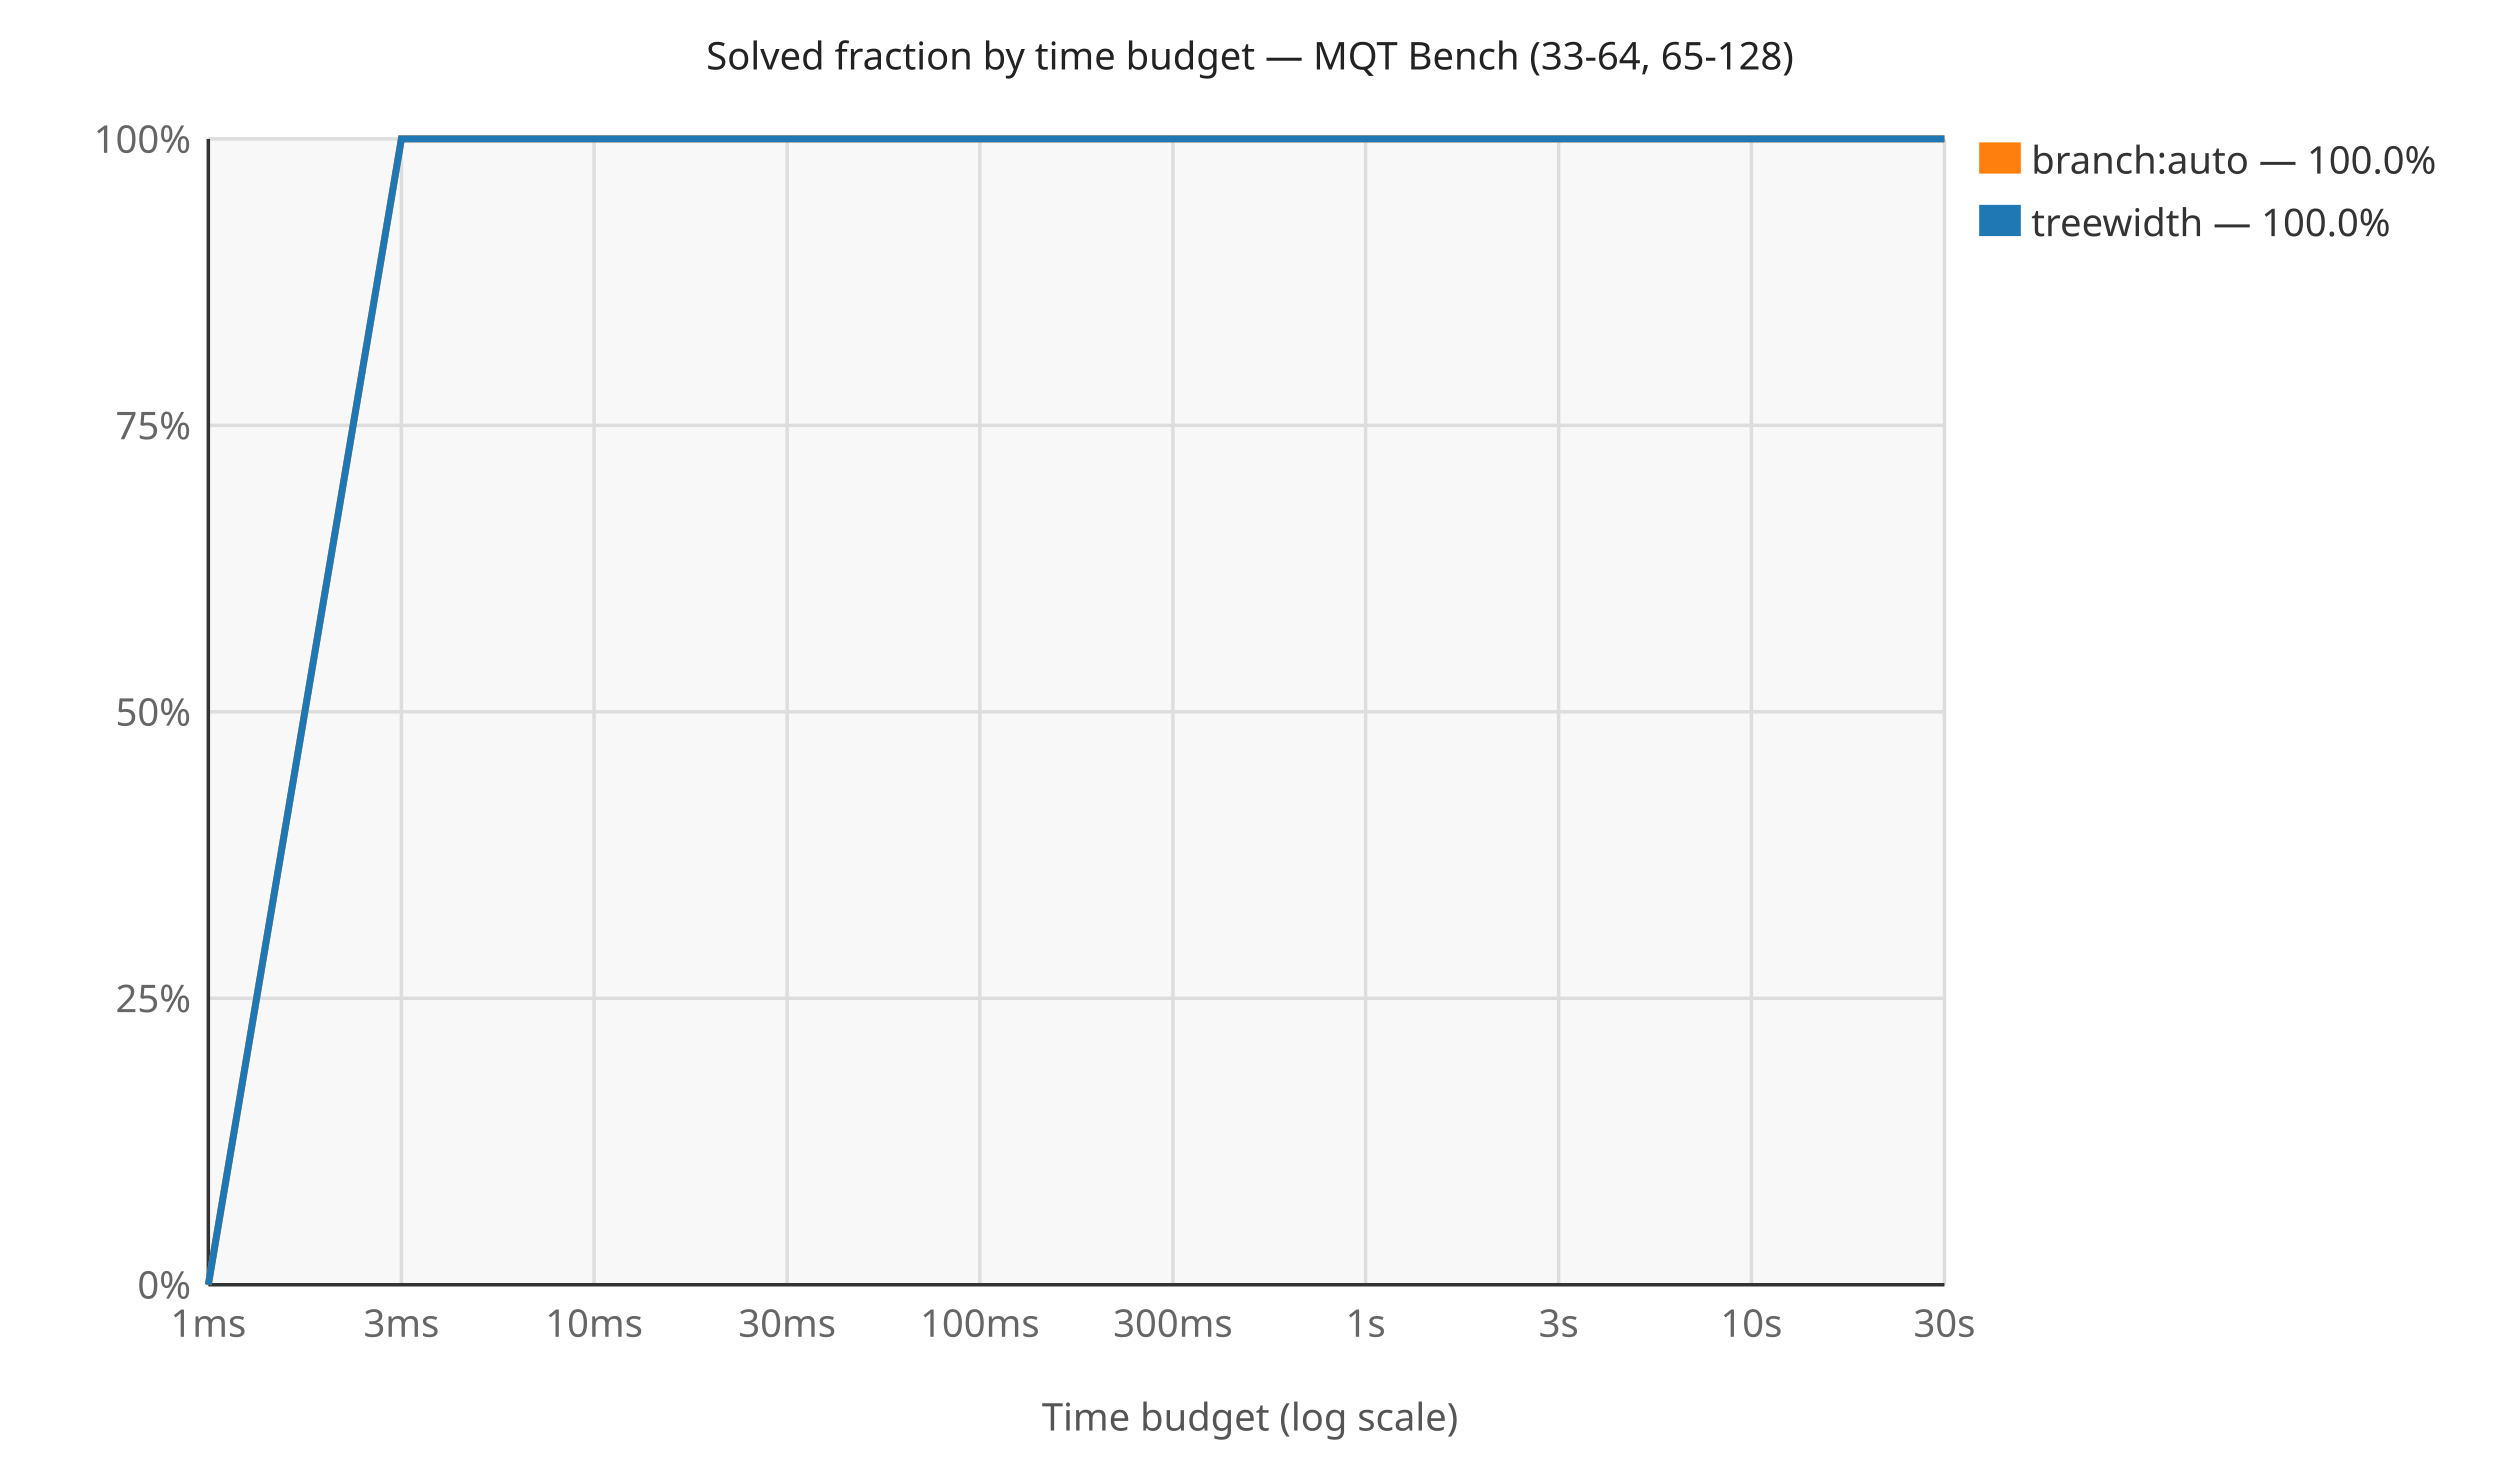
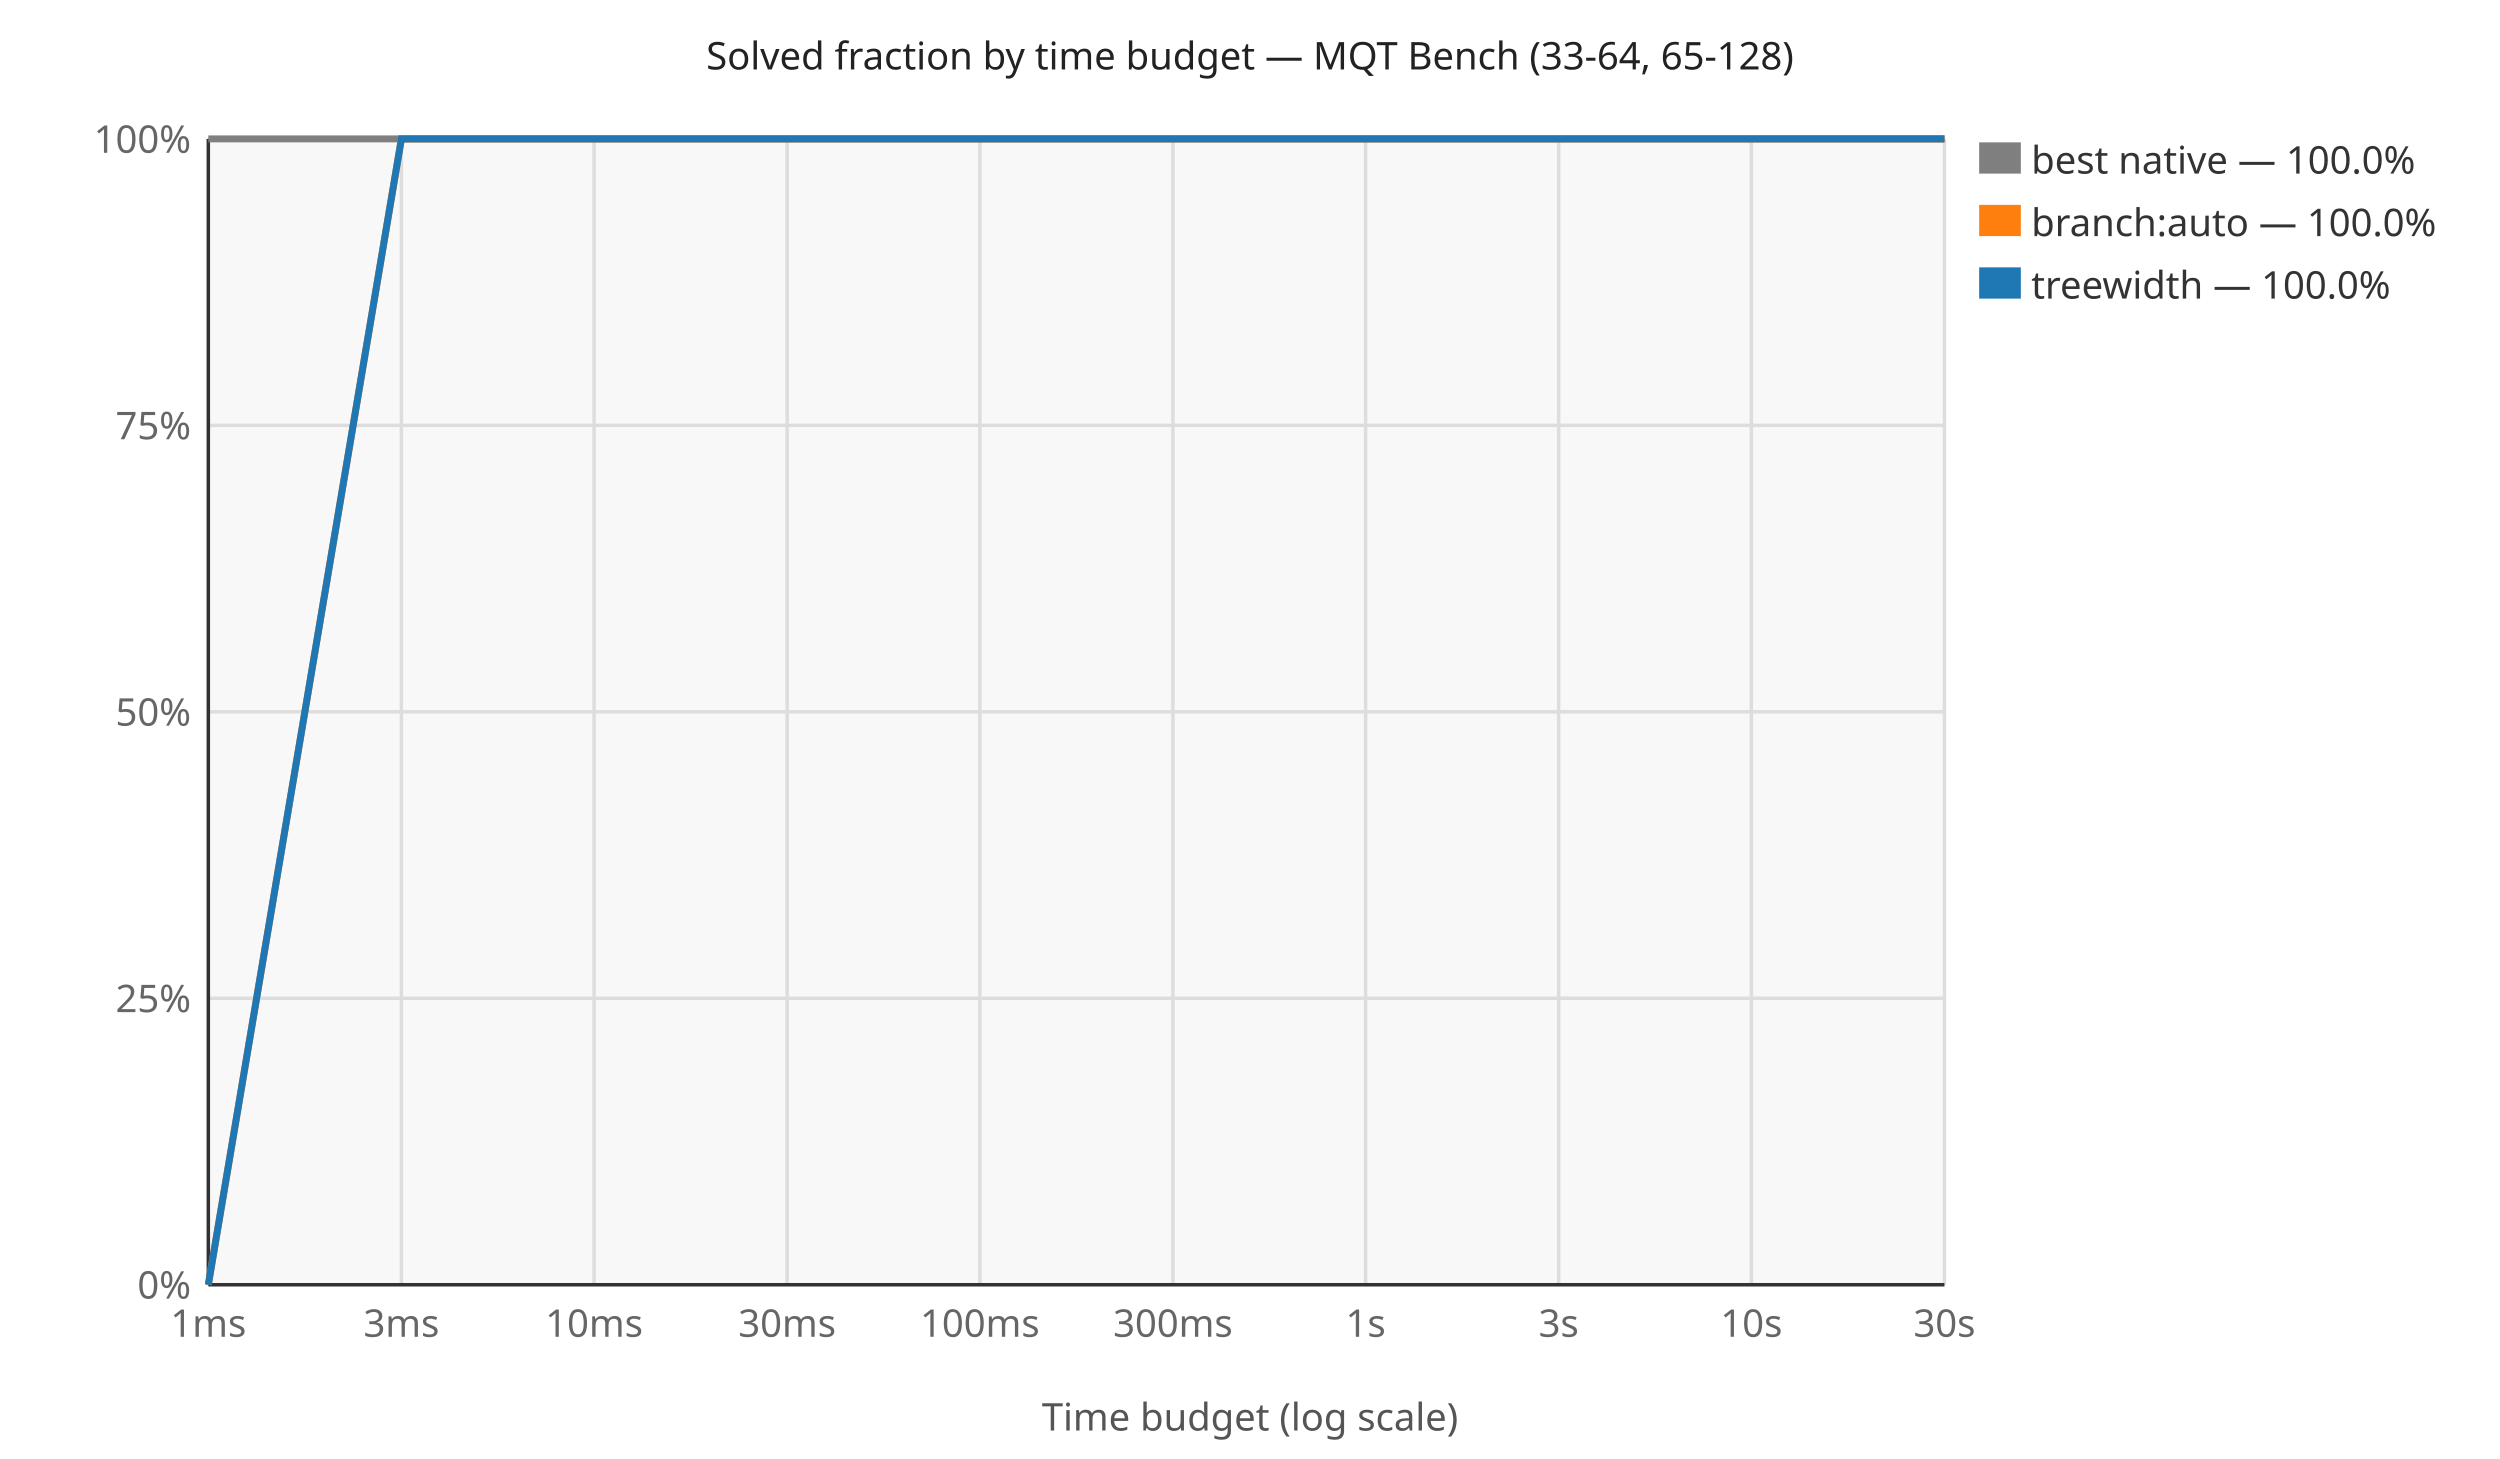
<svg xmlns="http://www.w3.org/2000/svg" width="720" height="420" viewBox="0 0 720 420">
  <style>text{font-family:sans-serif;font-size:11px;}</style>
  <rect x="60.0" y="40.0" width="500.0" height="330.0" fill="#f8f8f8" opacity="1.00" />
  <line x1="60.0" y1="370.0" x2="560.0" y2="370.0" stroke="#ddd" stroke-width="1.0" />
  <text x="55.0" y="374.0" text-anchor="end" fill="#666" font-size="10">0%</text>
  <line x1="60.0" y1="287.5" x2="560.0" y2="287.5" stroke="#ddd" stroke-width="1.0" />
  <text x="55.0" y="291.5" text-anchor="end" fill="#666" font-size="10">25%</text>
  <line x1="60.0" y1="205.0" x2="560.0" y2="205.0" stroke="#ddd" stroke-width="1.0" />
  <text x="55.0" y="209.0" text-anchor="end" fill="#666" font-size="10">50%</text>
  <line x1="60.0" y1="122.5" x2="560.0" y2="122.5" stroke="#ddd" stroke-width="1.0" />
  <text x="55.0" y="126.5" text-anchor="end" fill="#666" font-size="10">75%</text>
  <line x1="60.0" y1="40.0" x2="560.0" y2="40.0" stroke="#ddd" stroke-width="1.0" />
  <text x="55.0" y="44.0" text-anchor="end" fill="#666" font-size="10">100%</text>
  <line x1="60.0" y1="40.0" x2="60.0" y2="370.0" stroke="#ddd" stroke-width="1.0" />
  <text x="60.0" y="385.0" text-anchor="middle" fill="#666" font-size="10">1ms</text>
  <line x1="115.6" y1="40.0" x2="115.6" y2="370.0" stroke="#ddd" stroke-width="1.0" />
  <text x="115.6" y="385.0" text-anchor="middle" fill="#666" font-size="10">3ms</text>
  <line x1="171.1" y1="40.0" x2="171.1" y2="370.0" stroke="#ddd" stroke-width="1.0" />
  <text x="171.1" y="385.0" text-anchor="middle" fill="#666" font-size="10">10ms</text>
  <line x1="226.7" y1="40.0" x2="226.7" y2="370.0" stroke="#ddd" stroke-width="1.0" />
  <text x="226.7" y="385.0" text-anchor="middle" fill="#666" font-size="10">30ms</text>
  <line x1="282.2" y1="40.0" x2="282.2" y2="370.0" stroke="#ddd" stroke-width="1.0" />
  <text x="282.2" y="385.0" text-anchor="middle" fill="#666" font-size="10">100ms</text>
  <line x1="337.8" y1="40.0" x2="337.8" y2="370.0" stroke="#ddd" stroke-width="1.0" />
  <text x="337.8" y="385.0" text-anchor="middle" fill="#666" font-size="10">300ms</text>
  <line x1="393.3" y1="40.0" x2="393.3" y2="370.0" stroke="#ddd" stroke-width="1.0" />
  <text x="393.3" y="385.0" text-anchor="middle" fill="#666" font-size="10">1s</text>
  <line x1="448.9" y1="40.0" x2="448.9" y2="370.0" stroke="#ddd" stroke-width="1.0" />
  <text x="448.9" y="385.0" text-anchor="middle" fill="#666" font-size="10">3s</text>
  <line x1="504.4" y1="40.0" x2="504.4" y2="370.0" stroke="#ddd" stroke-width="1.0" />
  <text x="504.4" y="385.0" text-anchor="middle" fill="#666" font-size="10">10s</text>
  <line x1="560.0" y1="40.0" x2="560.0" y2="370.0" stroke="#ddd" stroke-width="1.0" />
  <text x="560.0" y="385.0" text-anchor="middle" fill="#666" font-size="10">30s</text>
  <line x1="60.0" y1="40.0" x2="60.0" y2="370.0" stroke="#333" stroke-width="1.0" />
  <line x1="60.0" y1="370.0" x2="560.0" y2="370.0" stroke="#333" stroke-width="1.0" />
+   <polyline points="60.0,40.0 115.6,40.0 171.1,40.0 226.7,40.0 282.2,40.0 337.8,40.0 393.3,40.0 448.9,40.0 504.4,40.0 560.0,40.0" stroke="#7f7f7f" stroke-width="2.0" fill="none" />
+   <rect x="570.0" y="41.0" width="12.0" height="9.0" fill="#7f7f7f" opacity="1.00" />
+   <text x="585.0" y="50.0" text-anchor="start" fill="#333" font-size="10">best native — 100.0%</text>
  <polyline points="60.0,370.0 115.6,40.0 171.1,40.0 226.7,40.0 282.2,40.0 337.8,40.0 393.3,40.0 448.9,40.0 504.4,40.0 560.0,40.0" stroke="#ff7f0e" stroke-width="2.0" fill="none" />
-   <rect x="570.0" y="41.0" width="12.0" height="9.0" fill="#ff7f0e" opacity="1.00" />
-   <text x="585.0" y="50.0" text-anchor="start" fill="#333" font-size="10">branch:auto — 100.0%</text>
+   <rect x="570.0" y="59.0" width="12.0" height="9.0" fill="#ff7f0e" opacity="1.00" />
+   <text x="585.0" y="68.0" text-anchor="start" fill="#333" font-size="10">branch:auto — 100.0%</text>
  <polyline points="60.0,370.0 115.6,40.0 171.1,40.0 226.7,40.0 282.2,40.0 337.8,40.0 393.3,40.0 448.9,40.0 504.4,40.0 560.0,40.0" stroke="#1f77b4" stroke-width="2.0" fill="none" />
-   <rect x="570.0" y="59.0" width="12.0" height="9.0" fill="#1f77b4" opacity="1.00" />
-   <text x="585.0" y="68.0" text-anchor="start" fill="#333" font-size="10">treewidth — 100.0%</text>
+   <rect x="570.0" y="77.0" width="12.0" height="9.0" fill="#1f77b4" opacity="1.00" />
+   <text x="585.0" y="86.0" text-anchor="start" fill="#333" font-size="10">treewidth — 100.0%</text>
  <text x="360.0" y="20.0" text-anchor="middle" fill="#222" font-size="13">Solved fraction by time budget — MQT Bench (33-64, 65-128)</text>
  <text x="360.0" y="412.0" text-anchor="middle" fill="#555" font-size="10">Time budget (log scale)</text>
</svg>
